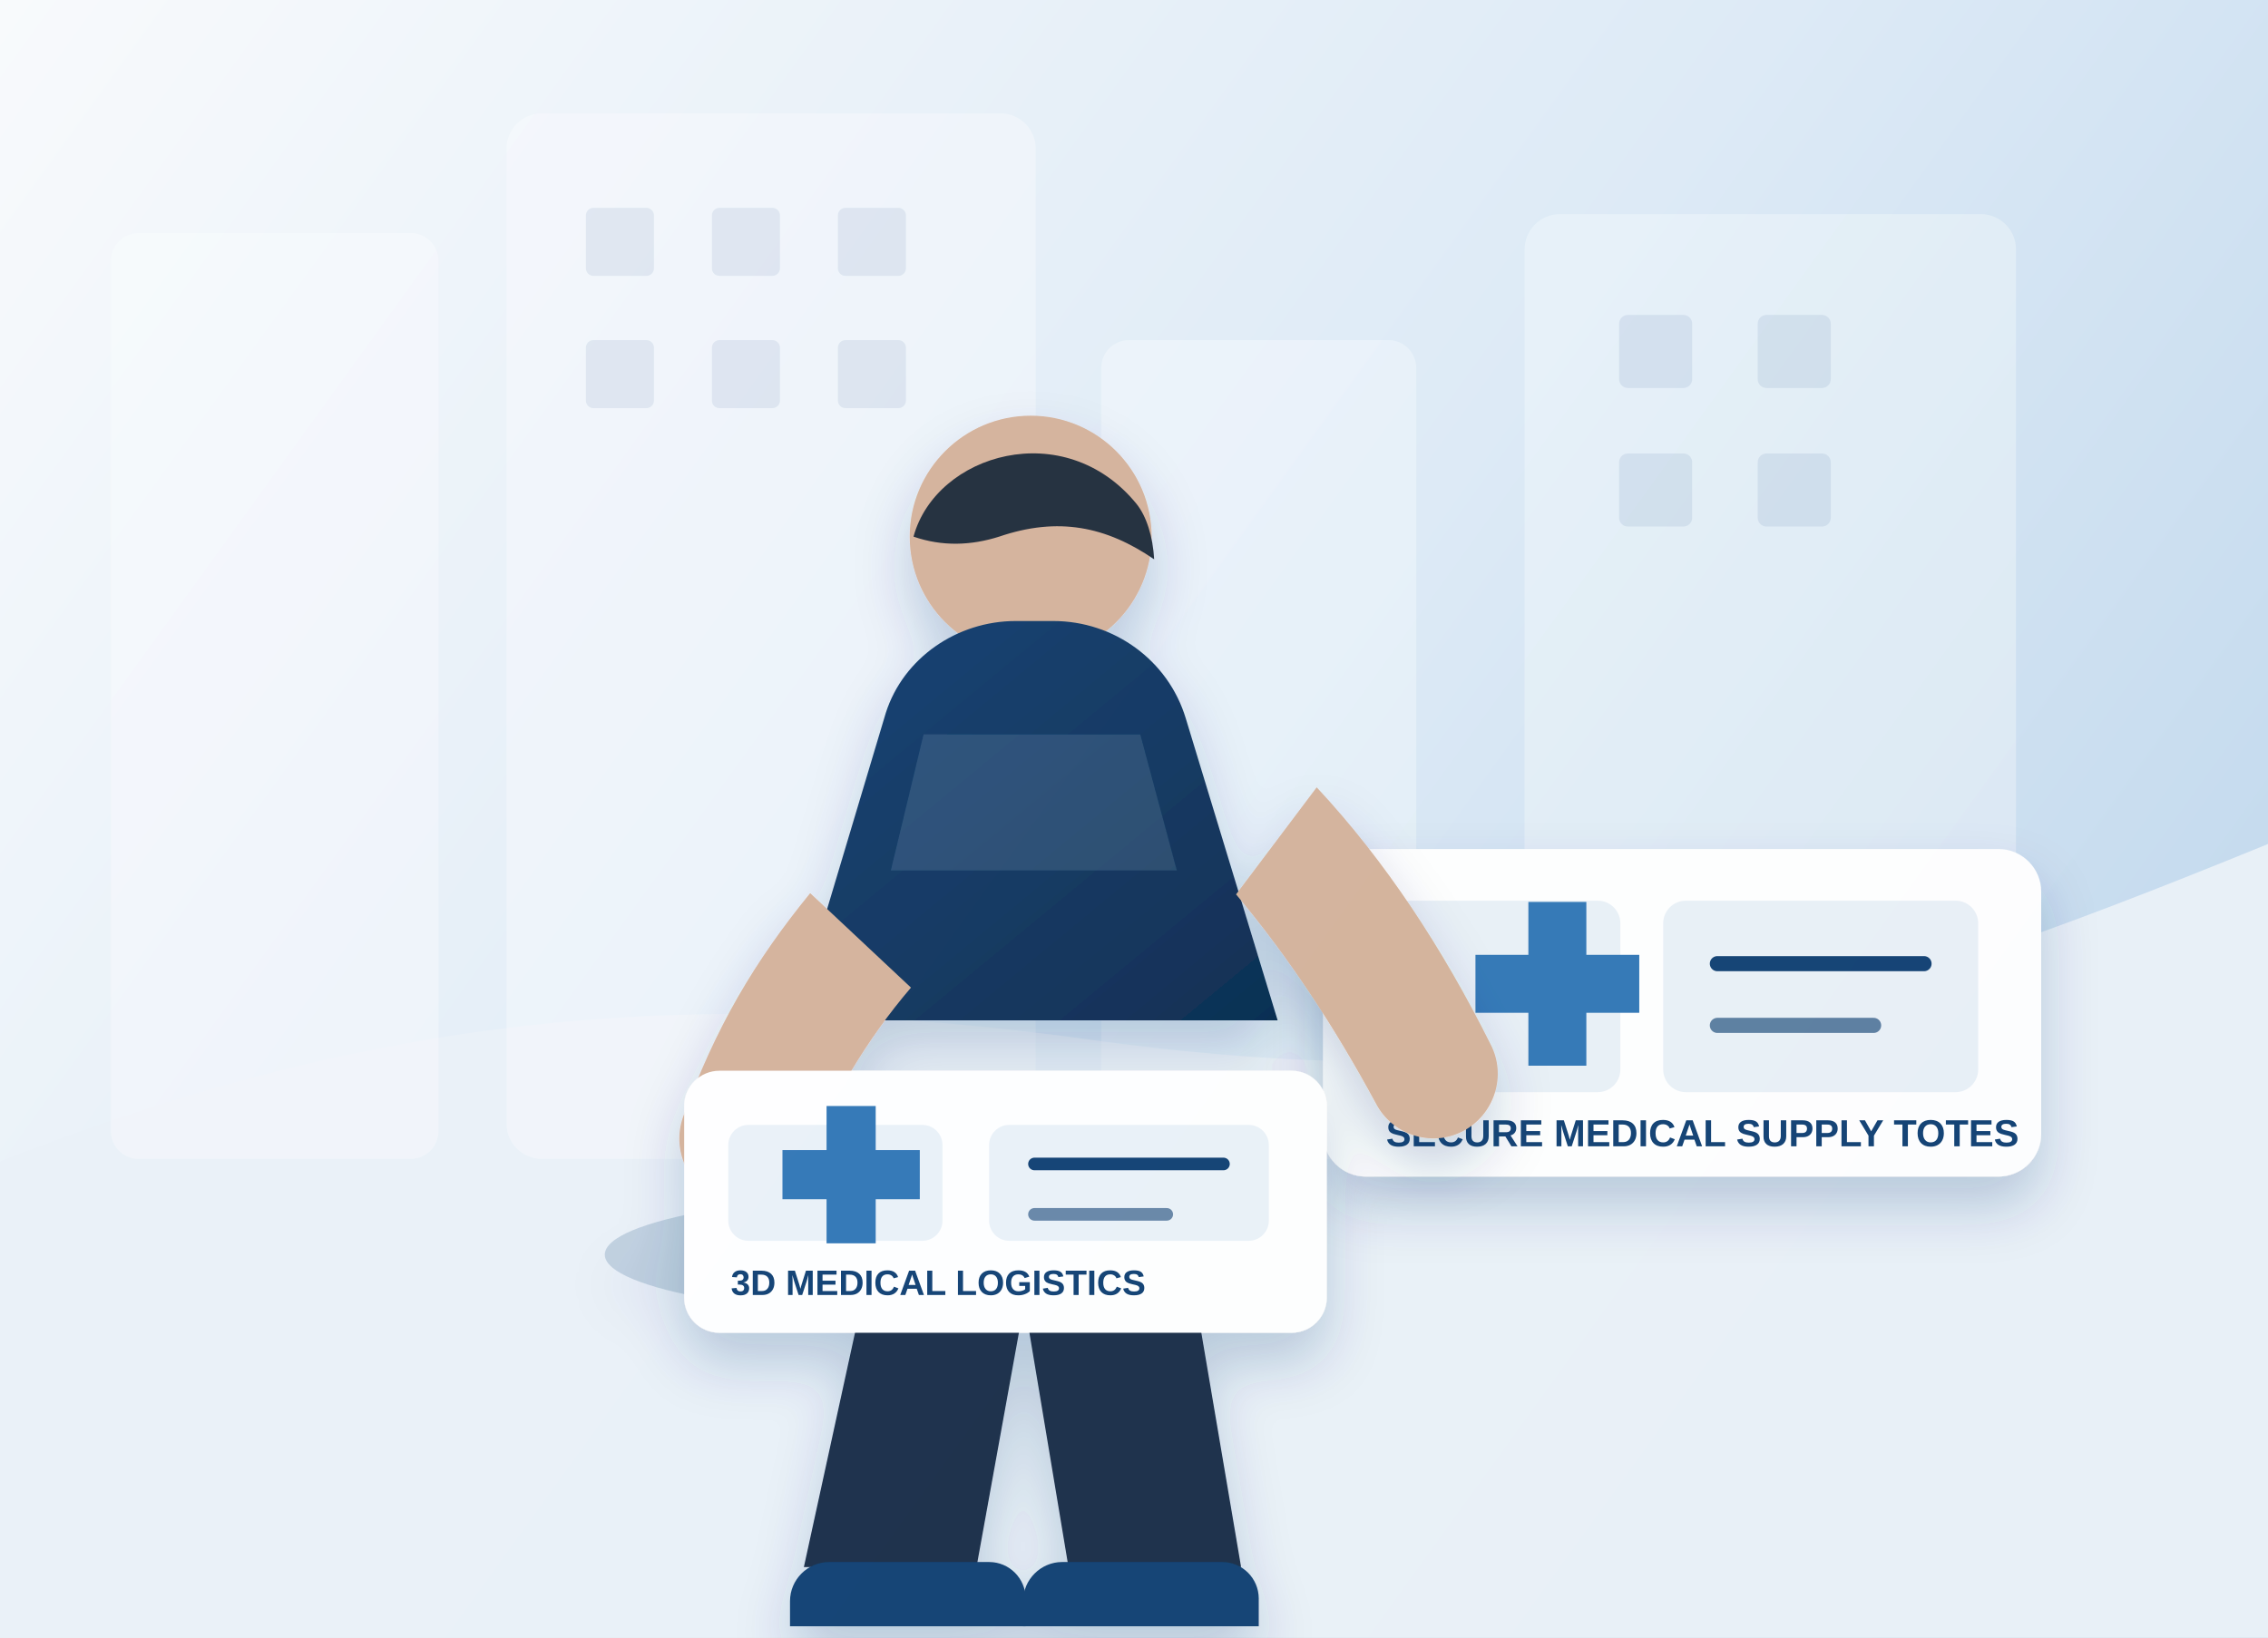
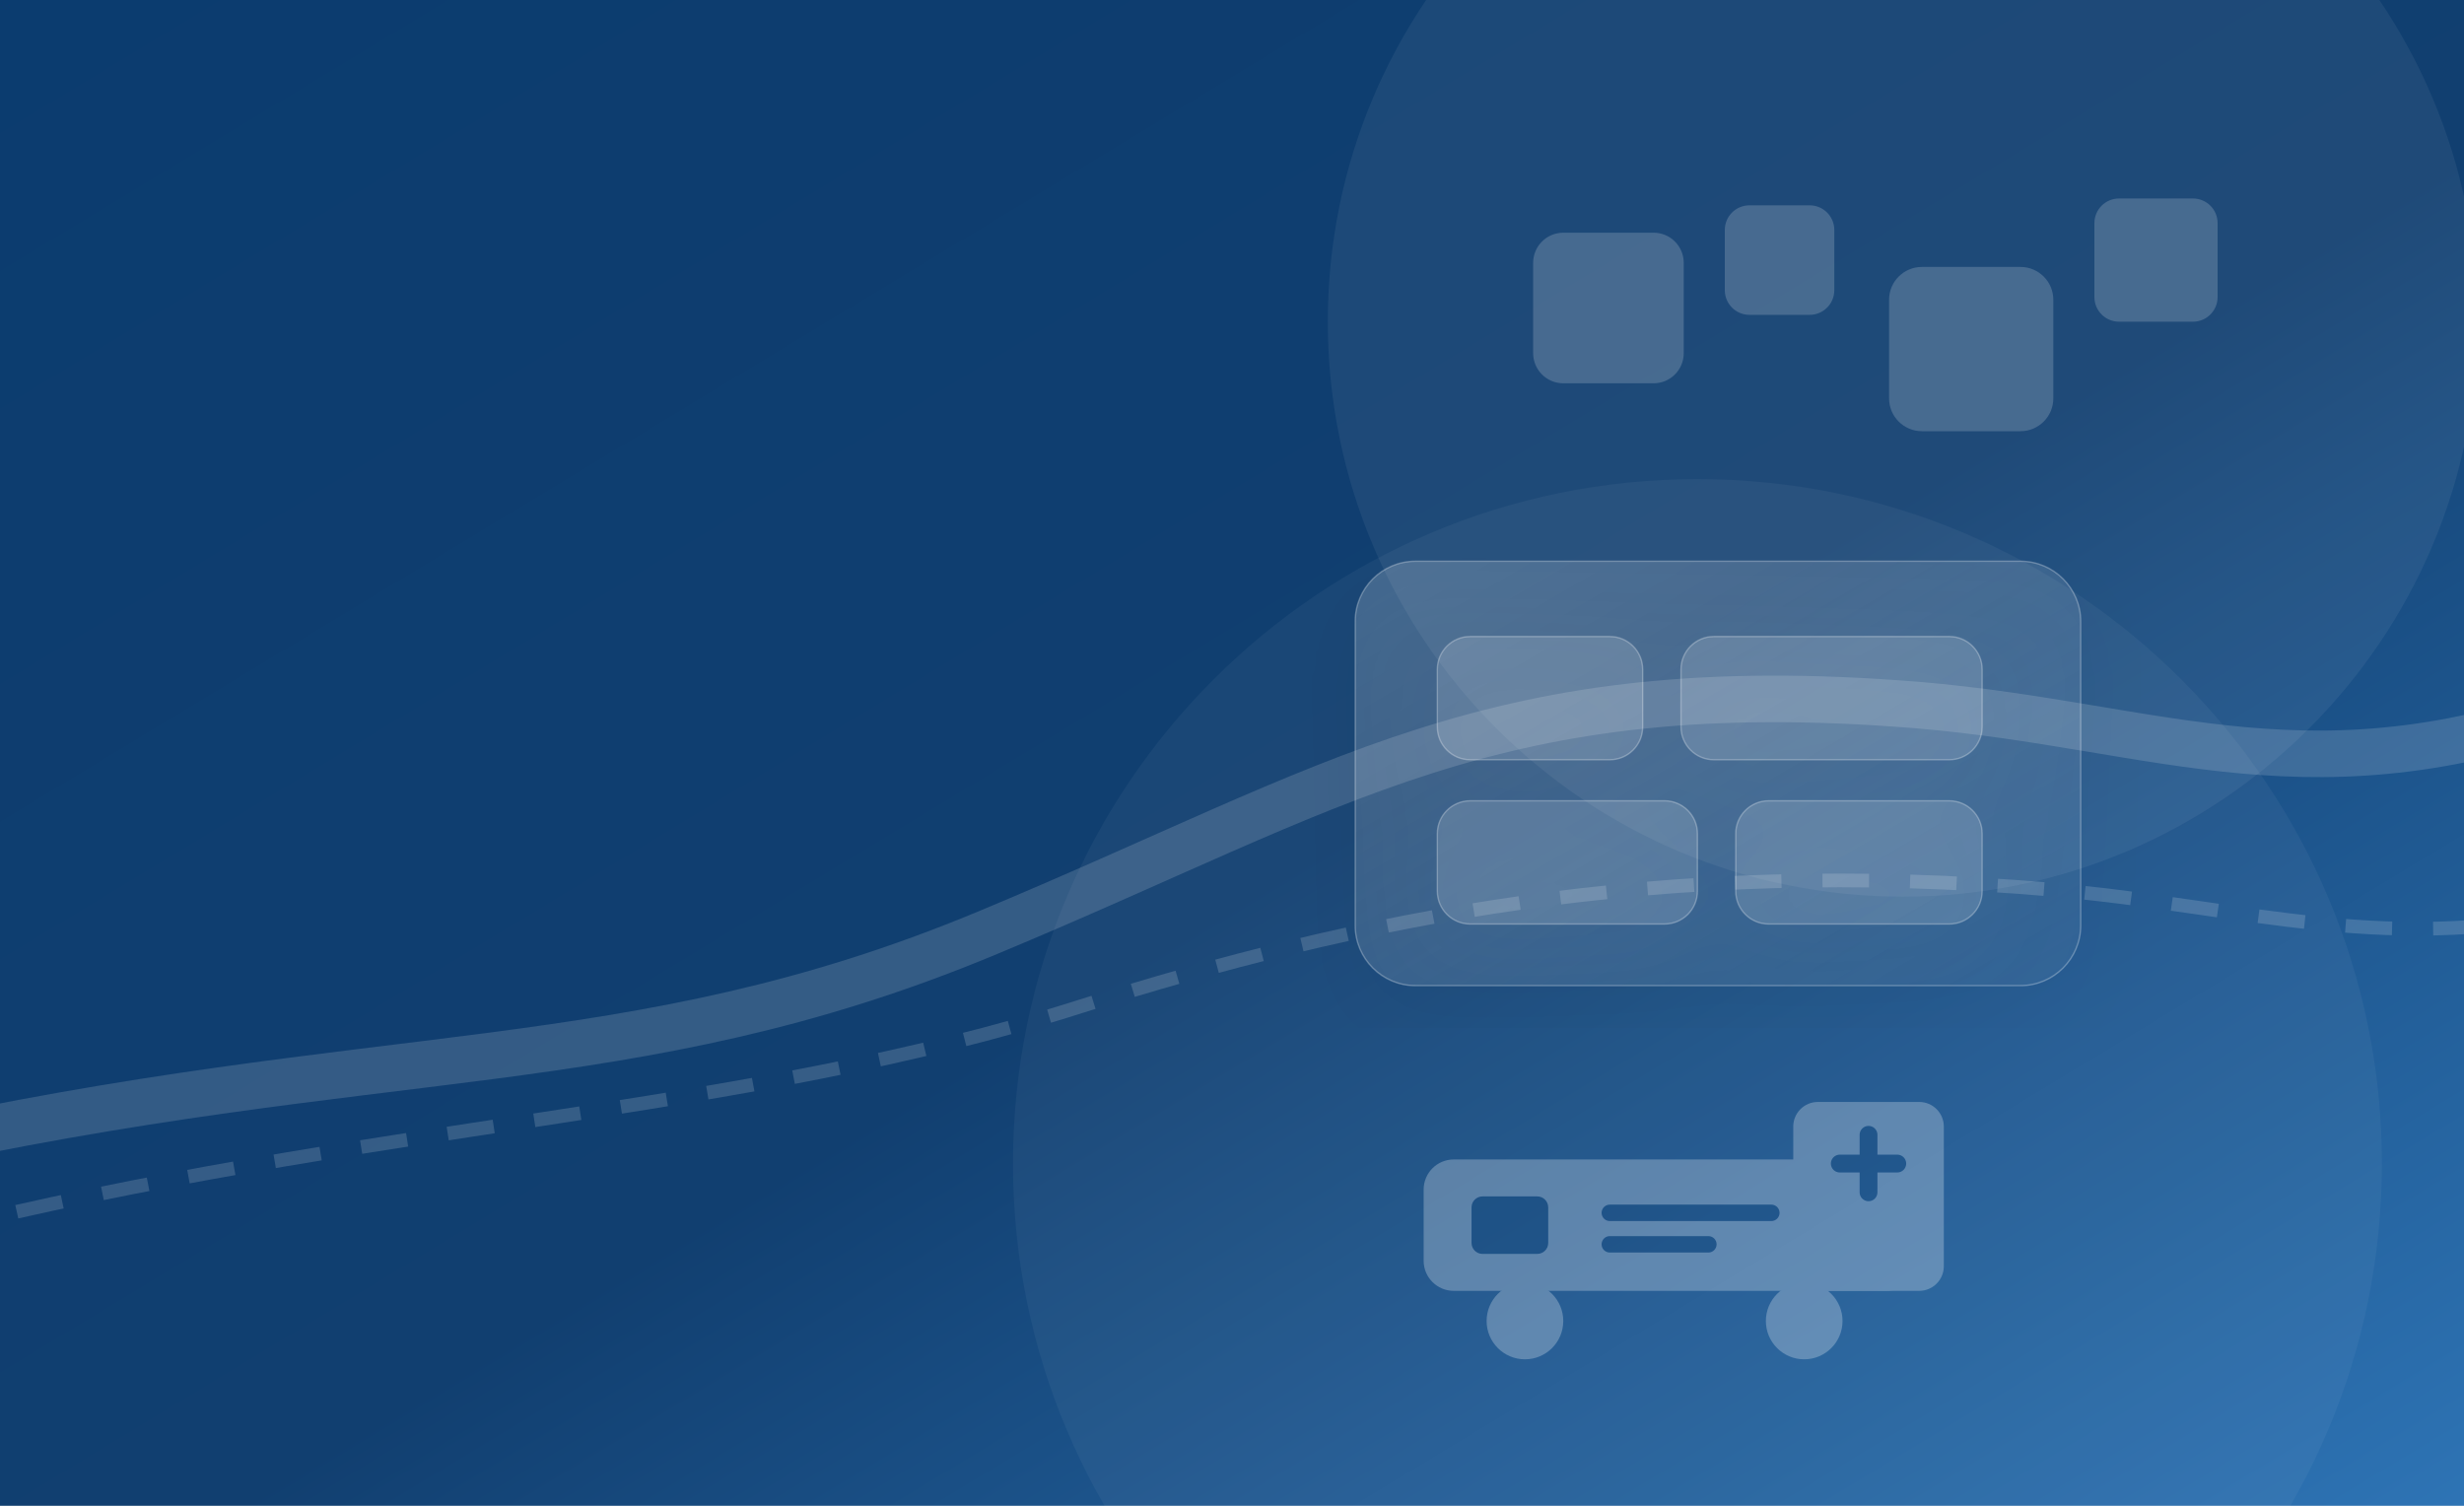
- <svg xmlns="http://www.w3.org/2000/svg" width="1800" height="1300" viewBox="0 0 1800 1300" fill="none">
+ <svg xmlns="http://www.w3.org/2000/svg" width="1800" height="1100" viewBox="0 0 1800 1100" fill="none">
  <defs>
-     <linearGradient id="bg" x1="0" y1="0" x2="1800" y2="1300" gradientUnits="userSpaceOnUse">
-       <stop stop-color="#F8FAFC" />
-       <stop offset=".52" stop-color="#DDEAF6" />
-       <stop offset="1" stop-color="#B9D3EA" />
+     <linearGradient id="bg" x1="0" y1="0" x2="1" y2="1">
+       <stop stop-color="#0B3C6F" />
+       <stop offset=".55" stop-color="#113F70" />
+       <stop offset="1" stop-color="#2E74B5" />
    </linearGradient>
-     <linearGradient id="navy" x1="0" y1="0" x2="1" y2="1">
-       <stop stop-color="#0B3C6F" />
-       <stop offset="1" stop-color="#06284C" />
+     <linearGradient id="glass" x1="0" y1="0" x2="1" y2="1">
+       <stop stop-color="#fff" stop-opacity=".18" />
+       <stop offset="1" stop-color="#fff" stop-opacity=".04" />
    </linearGradient>
-     <filter id="shadow" x="-20%" y="-20%" width="140%" height="150%">
-       <feDropShadow dx="0" dy="24" stdDeviation="22" flood-color="#0B3C6F" flood-opacity=".22" />
+     <filter id="shadow">
+       <feDropShadow dx="0" dy="28" stdDeviation="28" flood-color="#001D3D" flood-opacity=".26" />
    </filter>
  </defs>
-   <rect width="1800" height="1300" fill="url(#bg)" />
-   <path d="M0 922C290 808 540 780 870 826c365 50 585-15 930-156v630H0V922Z" fill="#EAF1F8" />
-   <g opacity=".32">
-     <rect x="88" y="185" width="260" height="735" rx="22" fill="#FFFFFF" />
-     <rect x="402" y="90" width="420" height="830" rx="28" fill="#FFFFFF" />
-     <rect x="874" y="270" width="250" height="650" rx="22" fill="#FFFFFF" />
-     <rect x="1210" y="170" width="390" height="750" rx="28" fill="#FFFFFF" />
-     <g fill="#0B3C6F" opacity=".25">
-       <rect x="465" y="165" width="54" height="54" rx="6" />
-       <rect x="565" y="165" width="54" height="54" rx="6" />
-       <rect x="665" y="165" width="54" height="54" rx="6" />
-       <rect x="465" y="270" width="54" height="54" rx="6" />
-       <rect x="565" y="270" width="54" height="54" rx="6" />
-       <rect x="665" y="270" width="54" height="54" rx="6" />
-       <rect x="1285" y="250" width="58" height="58" rx="7" />
-       <rect x="1395" y="250" width="58" height="58" rx="7" />
-       <rect x="1285" y="360" width="58" height="58" rx="7" />
-       <rect x="1395" y="360" width="58" height="58" rx="7" />
-     </g>
+   <rect width="1800" height="1100" fill="url(#bg)" />
+   <circle cx="1390" cy="235" r="420" fill="#FFFFFF" opacity=".06" />
+   <circle cx="1240" cy="850" r="500" fill="#FFFFFF" opacity=".045" />
+   <path d="M-80 840C280 760 460 790 720 682C980 574 1090 490 1400 515C1580 530 1690 590 1900 510" stroke="#FFFFFF" stroke-opacity=".15" stroke-width="34" />
+   <path d="M-50 900C270 820 540 815 790 735C990 672 1210 625 1500 650C1640 662 1748 700 1900 662" stroke="#FFFFFF" stroke-opacity=".16" stroke-width="10" stroke-dasharray="34 30" />
+   <g filter="url(#shadow)">
+     <rect x="990" y="410" width="530" height="310" rx="44" fill="url(#glass)" stroke="#fff" stroke-opacity=".28" />
+     <rect x="1050" y="465" width="150" height="90" rx="24" fill="#fff" fill-opacity=".15" stroke="#fff" stroke-opacity=".28" />
+     <rect x="1228" y="465" width="220" height="90" rx="24" fill="#fff" fill-opacity=".15" stroke="#fff" stroke-opacity=".28" />
+     <rect x="1050" y="585" width="190" height="90" rx="24" fill="#fff" fill-opacity=".15" stroke="#fff" stroke-opacity=".28" />
+     <rect x="1268" y="585" width="180" height="90" rx="24" fill="#fff" fill-opacity=".15" stroke="#fff" stroke-opacity=".28" />
  </g>
-   <g filter="url(#shadow)">
-     <rect x="1050" y="674" width="570" height="260" rx="34" fill="white" />
-     <rect x="1098" y="715" width="188" height="152" rx="18" fill="#E9F0F7" />
-     <rect x="1320" y="715" width="250" height="152" rx="18" fill="#E9F0F7" />
-     <path d="M1171 758h42v-42h46v42h42v46h-42v42h-46v-42h-42v-46Z" fill="#2E74B5" />
-     <path d="M1363 765h164" stroke="#0B3C6F" stroke-width="12" stroke-linecap="round" />
-     <path d="M1363 814h124" stroke="#0B3C6F" stroke-width="12" stroke-linecap="round" opacity=".65" />
-     <text x="1100" y="910" font-family="Arial, Helvetica, sans-serif" font-size="30" font-weight="800" fill="#0B3C6F">SECURE MEDICAL SUPPLY TOTES</text>
+   <g transform="translate(1040 805)" opacity=".26">
+     <rect x="0" y="42" width="360" height="96" rx="22" fill="#FFFFFF" />
+     <rect x="35" y="69" width="56" height="42" rx="8" fill="#0B3C6F" />
+     <rect x="130" y="75" width="130" height="12" rx="6" fill="#0B3C6F" />
+     <rect x="130" y="98" width="84" height="12" rx="6" fill="#0B3C6F" />
+     <circle cx="74" cy="160" r="28" fill="#FFFFFF" />
+     <circle cx="278" cy="160" r="28" fill="#FFFFFF" />
+     <rect x="270" y="0" width="110" height="138" rx="18" fill="#FFFFFF" />
+     <path d="M304 45H346M325 24V66" stroke="#0B3C6F" stroke-width="13" stroke-linecap="round" />
  </g>
-   <g filter="url(#shadow)" transform="translate(425 338)">
-     <ellipse cx="340" cy="658" rx="285" ry="50" fill="#0B3C6F" opacity=".18" />
-     <path d="M297 88c0-53 43-96 96-96s96 43 96 96-43 96-96 96-96-43-96-96Z" fill="#D4B199" />
-     <path d="M300 88c18-66 120-96 177-26 8 10 13 26 14 44-38-26-76-34-123-18-22 7-45 8-68 0Z" fill="#1F2937" />
-     <path d="M278 228c14-44 57-73 103-73h30c48 0 91 31 105 77l73 240H205l73-244Z" fill="url(#navy)" />
-     <path d="M308 245h172l29 108H282l26-108Z" fill="#FFFFFF" opacity=".12" />
-     <path d="M218 371c-44 54-75 106-101 178-9 26 4 55 30 65 26 11 55-2 67-28 21-52 49-99 84-140l-80-75Z" fill="#D4B199" />
-     <path d="M556 372c42 50 78 105 111 166 13 25 44 35 69 22 25-13 35-44 22-69-38-76-83-145-138-204l-64 85Z" fill="#D4B199" />
-     <path d="M285 576h219l56 330H423l-35-210-38 210H213l72-330Z" fill="#152B45" />
-     <path d="M233 902h127c16 0 29 13 29 29v22H202v-20c0-17 14-31 31-31Z" fill="#0B3C6F" />
-     <path d="M418 902h127c16 0 29 13 29 29v22H387v-20c0-17 14-31 31-31Z" fill="#0B3C6F" />
-     <rect x="118" y="512" width="510" height="208" rx="28" fill="#FFFFFF" />
-     <rect x="153" y="555" width="170" height="92" rx="16" fill="#EAF1F8" />
-     <rect x="360" y="555" width="222" height="92" rx="16" fill="#EAF1F8" />
-     <path d="M196 575h35v-35h39v35h35v39h-35v35h-39v-35h-35v-39Z" fill="#2E74B5" />
-     <path d="M396 586h150" stroke="#0B3C6F" stroke-width="10" stroke-linecap="round" />
-     <path d="M396 626h105" stroke="#0B3C6F" stroke-width="10" stroke-linecap="round" opacity=".6" />
-     <text x="155" y="690" font-family="Arial, Helvetica, sans-serif" font-size="28" font-weight="800" fill="#0B3C6F">3D MEDICAL LOGISTICS</text>
+   <g opacity=".18">
+     <rect x="1120" y="170" width="110" height="110" rx="22" fill="#fff" />
+     <rect x="1260" y="150" width="80" height="80" rx="18" fill="#fff" />
+     <rect x="1380" y="195" width="120" height="120" rx="24" fill="#fff" />
+     <rect x="1530" y="145" width="90" height="90" rx="18" fill="#fff" />
  </g>
-   <rect width="1800" height="1300" fill="url(#bg)" opacity=".05" />
</svg>
